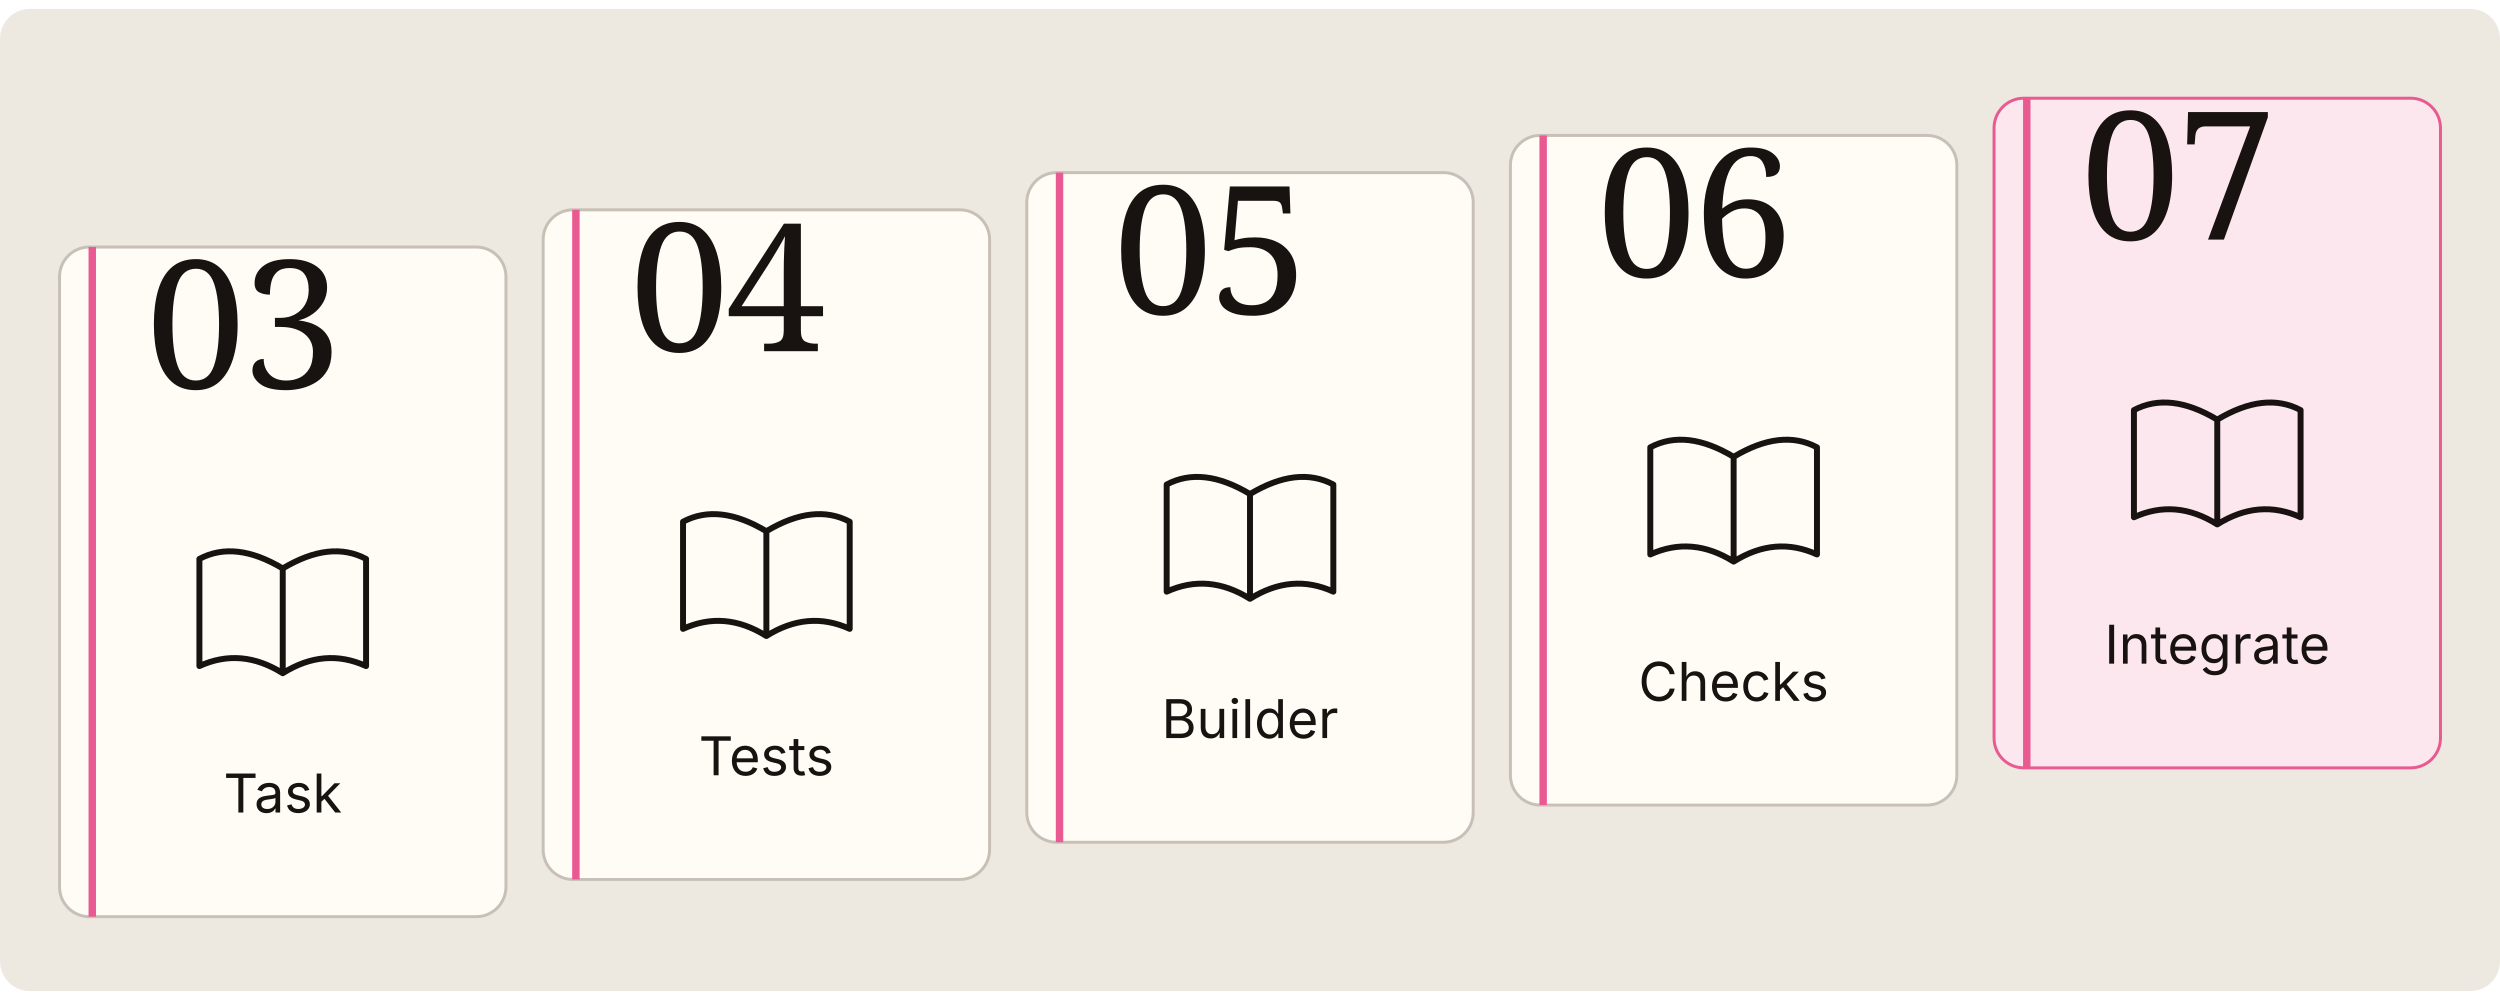
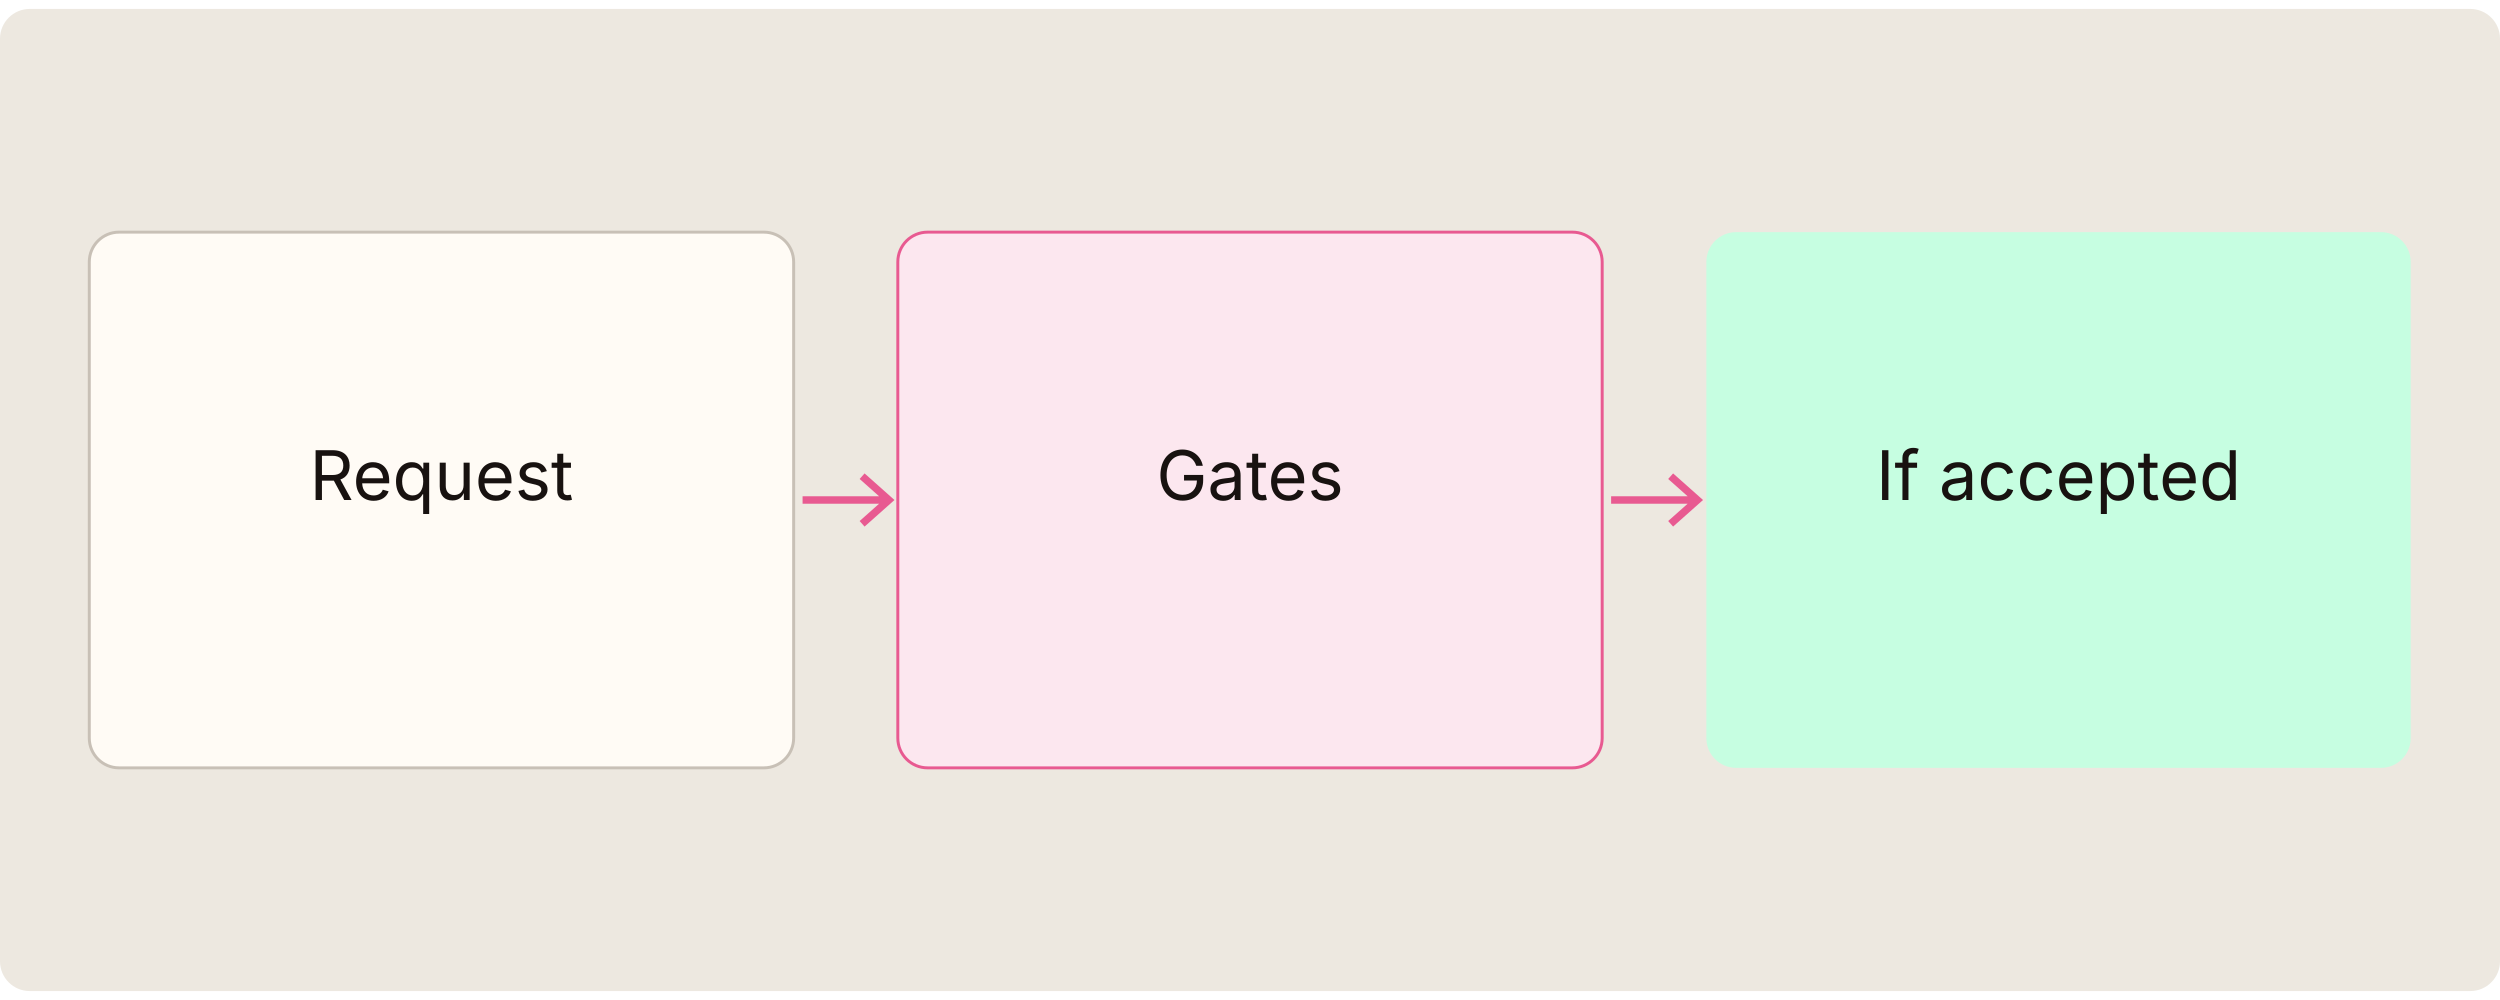
- <svg xmlns="http://www.w3.org/2000/svg" data-slide-visual="" viewBox="0 0 1000 400" role="img" aria-label="Five parts, five chapters" class="pic" preserveAspectRatio="xMidYMid meet" style="fill: rgb(0, 0, 0); fill-opacity: 1; stroke: none; stroke-width: 1px; stroke-opacity: 1; stroke-linecap: butt; stroke-linejoin: miter; stroke-dasharray: none; font-family: Inter, Arial, sans-serif; font-size: 36px; font-weight: 400; font-style: normal; letter-spacing: normal; text-anchor: start; dominant-baseline: auto;">
+ <svg xmlns="http://www.w3.org/2000/svg" data-slide-visual="" viewBox="0 0 1000 400" role="img" aria-label="The gates decide what goes in" class="pic" preserveAspectRatio="xMidYMid meet" style="fill: rgb(0, 0, 0); fill-opacity: 1; stroke: none; stroke-width: 1px; stroke-opacity: 1; stroke-linecap: butt; stroke-linejoin: miter; stroke-dasharray: none; font-family: Inter, Arial, sans-serif; font-size: 36px; font-weight: 400; font-style: normal; letter-spacing: normal; text-anchor: start; dominant-baseline: auto;">
  <g transform="translate(0 3.571429) scale(0.5952381)">
    <rect x="0" y="0" width="1680" height="660" rx="20" style="fill: rgb(237, 232, 224); fill-opacity: 1; stroke: none; stroke-width: 1px; stroke-opacity: 1; stroke-linecap: butt; stroke-linejoin: miter; stroke-dasharray: none; font-family: Inter, Arial, sans-serif; font-size: 36px; font-weight: 400; font-style: normal; letter-spacing: normal; text-anchor: start; dominant-baseline: auto;" />
-     <rect x="40" y="160" width="300" height="450" rx="20" style="fill: rgb(255, 251, 245); fill-opacity: 1; stroke: rgb(200, 192, 182); stroke-width: 2px; stroke-opacity: 1; stroke-linecap: butt; stroke-linejoin: miter; stroke-dasharray: none; font-family: Inter, Arial, sans-serif; font-size: 36px; font-weight: 400; font-style: normal; letter-spacing: normal; text-anchor: start; dominant-baseline: auto;" />
-     <path d="M62 160v450" style="fill: none; fill-opacity: 1; stroke: rgb(232, 90, 145); stroke-width: 5px; stroke-opacity: 1; stroke-linecap: butt; stroke-linejoin: miter; stroke-dasharray: none; font-family: Inter, Arial, sans-serif; font-size: 36px; font-weight: 400; font-style: normal; letter-spacing: normal; text-anchor: start; dominant-baseline: auto;" />
-     <text x="98" y="255" text-anchor="start" font-size="120" style="fill: rgb(24, 18, 16); fill-opacity: 1; stroke: none; stroke-width: 1px; stroke-opacity: 1; stroke-linecap: butt; stroke-linejoin: miter; stroke-dasharray: none; font-family: Newsreader, Georgia, serif; font-size: 120px; font-weight: 400; font-style: normal; letter-spacing: -2.4px; text-anchor: start; dominant-baseline: auto;">03</text>
-     <g transform="translate(190 400) scale(0.8)" style="fill: rgb(0, 0, 0); fill-opacity: 1; stroke: none; stroke-width: 1px; stroke-opacity: 1; stroke-linecap: butt; stroke-linejoin: miter; stroke-dasharray: none; font-family: Inter, Arial, sans-serif; font-size: 36px; font-weight: 400; font-style: normal; letter-spacing: normal; text-anchor: start; dominant-baseline: auto;">
-       <path d="M0-30q-40-24-70-8v90q35-16 70 6 35-22 70-6v-90q-30-16-70 8v88" style="fill: none; fill-opacity: 1; stroke: rgb(24, 18, 16); stroke-width: 5px; stroke-opacity: 1; stroke-linecap: round; stroke-linejoin: round; stroke-dasharray: none; font-family: Inter, Arial, sans-serif; font-size: 36px; font-weight: 400; font-style: normal; letter-spacing: normal; text-anchor: start; dominant-baseline: auto;" />
+     <rect x="60" y="150" width="473.333" height="360" rx="20" style="fill: rgb(255, 251, 245); fill-opacity: 1; stroke: rgb(200, 192, 182); stroke-width: 2px; stroke-opacity: 1; stroke-linecap: butt; stroke-linejoin: miter; stroke-dasharray: none; font-family: Inter, Arial, sans-serif; font-size: 36px; font-weight: 400; font-style: normal; letter-spacing: normal; text-anchor: start; dominant-baseline: auto;" />
+     <text x="296.667" y="330" text-anchor="middle" font-size="46" style="fill: rgb(24, 18, 16); fill-opacity: 1; stroke: none; stroke-width: 1px; stroke-opacity: 1; stroke-linecap: butt; stroke-linejoin: miter; stroke-dasharray: none; font-family: Inter, Arial, sans-serif; font-size: 46px; font-weight: 400; font-style: normal; letter-spacing: normal; text-anchor: middle; dominant-baseline: auto;">Request</text>
+     <g class="step" data-s="1">
+       <path d="M539.333 330h58m-18 -16 18 16-18 16" style="fill: none; fill-opacity: 1; stroke: rgb(232, 90, 145); stroke-width: 5px; stroke-opacity: 1; stroke-linecap: butt; stroke-linejoin: miter; stroke-dasharray: none; font-family: Inter, Arial, sans-serif; font-size: 36px; font-weight: 400; font-style: normal; letter-spacing: normal; text-anchor: start; dominant-baseline: auto;" />
    </g>
-     <text x="190" y="540" text-anchor="middle" font-size="36" style="fill: rgb(24, 18, 16); fill-opacity: 1; stroke: none; stroke-width: 1px; stroke-opacity: 1; stroke-linecap: butt; stroke-linejoin: miter; stroke-dasharray: none; font-family: Inter, Arial, sans-serif; font-size: 36px; font-weight: 400; font-style: normal; letter-spacing: normal; text-anchor: middle; dominant-baseline: auto;">Task</text>
-     <rect x="365" y="135" width="300" height="450" rx="20" style="fill: rgb(255, 251, 245); fill-opacity: 1; stroke: rgb(200, 192, 182); stroke-width: 2px; stroke-opacity: 1; stroke-linecap: butt; stroke-linejoin: miter; stroke-dasharray: none; font-family: Inter, Arial, sans-serif; font-size: 36px; font-weight: 400; font-style: normal; letter-spacing: normal; text-anchor: start; dominant-baseline: auto;" />
+     <rect x="603.333" y="150" width="473.333" height="360" rx="20" style="fill: rgb(252, 231, 239); fill-opacity: 1; stroke: rgb(232, 90, 145); stroke-width: 2px; stroke-opacity: 1; stroke-linecap: butt; stroke-linejoin: miter; stroke-dasharray: none; font-family: Inter, Arial, sans-serif; font-size: 36px; font-weight: 400; font-style: normal; letter-spacing: normal; text-anchor: start; dominant-baseline: auto;" />
    <g class="step" data-s="1">
-       <path d="M387 135v450" style="fill: none; fill-opacity: 1; stroke: rgb(232, 90, 145); stroke-width: 5px; stroke-opacity: 1; stroke-linecap: butt; stroke-linejoin: miter; stroke-dasharray: none; font-family: Inter, Arial, sans-serif; font-size: 36px; font-weight: 400; font-style: normal; letter-spacing: normal; text-anchor: start; dominant-baseline: auto;" />
+       <text x="840" y="330" text-anchor="middle" font-size="46" style="fill: rgb(24, 18, 16); fill-opacity: 1; stroke: none; stroke-width: 1px; stroke-opacity: 1; stroke-linecap: butt; stroke-linejoin: miter; stroke-dasharray: none; font-family: Inter, Arial, sans-serif; font-size: 46px; font-weight: 400; font-style: normal; letter-spacing: normal; text-anchor: middle; dominant-baseline: auto;">Gates</text>
    </g>
    <g class="step" data-s="1">
-       <text x="423" y="230" text-anchor="start" font-size="120" style="fill: rgb(24, 18, 16); fill-opacity: 1; stroke: none; stroke-width: 1px; stroke-opacity: 1; stroke-linecap: butt; stroke-linejoin: miter; stroke-dasharray: none; font-family: Newsreader, Georgia, serif; font-size: 120px; font-weight: 400; font-style: normal; letter-spacing: -2.4px; text-anchor: start; dominant-baseline: auto;">04</text>
+       <path d="M1082.667 330h58m-18 -16 18 16-18 16" style="fill: none; fill-opacity: 1; stroke: rgb(232, 90, 145); stroke-width: 5px; stroke-opacity: 1; stroke-linecap: butt; stroke-linejoin: miter; stroke-dasharray: none; font-family: Inter, Arial, sans-serif; font-size: 36px; font-weight: 400; font-style: normal; letter-spacing: normal; text-anchor: start; dominant-baseline: auto;" />
    </g>
-     <g class="step" data-s="1">
-       <g transform="translate(515 375) scale(0.8)" style="fill: rgb(0, 0, 0); fill-opacity: 1; stroke: none; stroke-width: 1px; stroke-opacity: 1; stroke-linecap: butt; stroke-linejoin: miter; stroke-dasharray: none; font-family: Inter, Arial, sans-serif; font-size: 36px; font-weight: 400; font-style: normal; letter-spacing: normal; text-anchor: start; dominant-baseline: auto;">
-         <path d="M0-30q-40-24-70-8v90q35-16 70 6 35-22 70-6v-90q-30-16-70 8v88" style="fill: none; fill-opacity: 1; stroke: rgb(24, 18, 16); stroke-width: 5px; stroke-opacity: 1; stroke-linecap: round; stroke-linejoin: round; stroke-dasharray: none; font-family: Inter, Arial, sans-serif; font-size: 36px; font-weight: 400; font-style: normal; letter-spacing: normal; text-anchor: start; dominant-baseline: auto;" />
-       </g>
-     </g>
-     <g class="step" data-s="1">
-       <text x="515" y="515" text-anchor="middle" font-size="36" style="fill: rgb(24, 18, 16); fill-opacity: 1; stroke: none; stroke-width: 1px; stroke-opacity: 1; stroke-linecap: butt; stroke-linejoin: miter; stroke-dasharray: none; font-family: Inter, Arial, sans-serif; font-size: 36px; font-weight: 400; font-style: normal; letter-spacing: normal; text-anchor: middle; dominant-baseline: auto;">Tests</text>
-     </g>
-     <rect x="690" y="110" width="300" height="450" rx="20" style="fill: rgb(255, 251, 245); fill-opacity: 1; stroke: rgb(200, 192, 182); stroke-width: 2px; stroke-opacity: 1; stroke-linecap: butt; stroke-linejoin: miter; stroke-dasharray: none; font-family: Inter, Arial, sans-serif; font-size: 36px; font-weight: 400; font-style: normal; letter-spacing: normal; text-anchor: start; dominant-baseline: auto;" />
+     <rect x="1146.667" y="150" width="473.333" height="360" rx="20" style="fill: rgb(198, 254, 225); fill-opacity: 1; stroke: none; stroke-width: 1px; stroke-opacity: 1; stroke-linecap: butt; stroke-linejoin: miter; stroke-dasharray: none; font-family: Inter, Arial, sans-serif; font-size: 36px; font-weight: 400; font-style: normal; letter-spacing: normal; text-anchor: start; dominant-baseline: auto;" />
    <g class="step" data-s="2">
-       <path d="M712 110v450" style="fill: none; fill-opacity: 1; stroke: rgb(232, 90, 145); stroke-width: 5px; stroke-opacity: 1; stroke-linecap: butt; stroke-linejoin: miter; stroke-dasharray: none; font-family: Inter, Arial, sans-serif; font-size: 36px; font-weight: 400; font-style: normal; letter-spacing: normal; text-anchor: start; dominant-baseline: auto;" />
-     </g>
-     <g class="step" data-s="2">
-       <text x="748" y="205" text-anchor="start" font-size="120" style="fill: rgb(24, 18, 16); fill-opacity: 1; stroke: none; stroke-width: 1px; stroke-opacity: 1; stroke-linecap: butt; stroke-linejoin: miter; stroke-dasharray: none; font-family: Newsreader, Georgia, serif; font-size: 120px; font-weight: 400; font-style: normal; letter-spacing: -2.4px; text-anchor: start; dominant-baseline: auto;">05</text>
-     </g>
-     <g class="step" data-s="2">
-       <g transform="translate(840 350) scale(0.8)" style="fill: rgb(0, 0, 0); fill-opacity: 1; stroke: none; stroke-width: 1px; stroke-opacity: 1; stroke-linecap: butt; stroke-linejoin: miter; stroke-dasharray: none; font-family: Inter, Arial, sans-serif; font-size: 36px; font-weight: 400; font-style: normal; letter-spacing: normal; text-anchor: start; dominant-baseline: auto;">
-         <path d="M0-30q-40-24-70-8v90q35-16 70 6 35-22 70-6v-90q-30-16-70 8v88" style="fill: none; fill-opacity: 1; stroke: rgb(24, 18, 16); stroke-width: 5px; stroke-opacity: 1; stroke-linecap: round; stroke-linejoin: round; stroke-dasharray: none; font-family: Inter, Arial, sans-serif; font-size: 36px; font-weight: 400; font-style: normal; letter-spacing: normal; text-anchor: start; dominant-baseline: auto;" />
-       </g>
-     </g>
-     <g class="step" data-s="2">
-       <text x="840" y="490" text-anchor="middle" font-size="36" style="fill: rgb(24, 18, 16); fill-opacity: 1; stroke: none; stroke-width: 1px; stroke-opacity: 1; stroke-linecap: butt; stroke-linejoin: miter; stroke-dasharray: none; font-family: Inter, Arial, sans-serif; font-size: 36px; font-weight: 400; font-style: normal; letter-spacing: normal; text-anchor: middle; dominant-baseline: auto;">Builder</text>
-     </g>
-     <rect x="1015" y="85" width="300" height="450" rx="20" style="fill: rgb(255, 251, 245); fill-opacity: 1; stroke: rgb(200, 192, 182); stroke-width: 2px; stroke-opacity: 1; stroke-linecap: butt; stroke-linejoin: miter; stroke-dasharray: none; font-family: Inter, Arial, sans-serif; font-size: 36px; font-weight: 400; font-style: normal; letter-spacing: normal; text-anchor: start; dominant-baseline: auto;" />
-     <g class="step" data-s="3">
-       <path d="M1037 85v450" style="fill: none; fill-opacity: 1; stroke: rgb(232, 90, 145); stroke-width: 5px; stroke-opacity: 1; stroke-linecap: butt; stroke-linejoin: miter; stroke-dasharray: none; font-family: Inter, Arial, sans-serif; font-size: 36px; font-weight: 400; font-style: normal; letter-spacing: normal; text-anchor: start; dominant-baseline: auto;" />
-     </g>
-     <g class="step" data-s="3">
-       <text x="1073" y="180" text-anchor="start" font-size="120" style="fill: rgb(24, 18, 16); fill-opacity: 1; stroke: none; stroke-width: 1px; stroke-opacity: 1; stroke-linecap: butt; stroke-linejoin: miter; stroke-dasharray: none; font-family: Newsreader, Georgia, serif; font-size: 120px; font-weight: 400; font-style: normal; letter-spacing: -2.4px; text-anchor: start; dominant-baseline: auto;">06</text>
-     </g>
-     <g class="step" data-s="3">
-       <g transform="translate(1165 325) scale(0.8)" style="fill: rgb(0, 0, 0); fill-opacity: 1; stroke: none; stroke-width: 1px; stroke-opacity: 1; stroke-linecap: butt; stroke-linejoin: miter; stroke-dasharray: none; font-family: Inter, Arial, sans-serif; font-size: 36px; font-weight: 400; font-style: normal; letter-spacing: normal; text-anchor: start; dominant-baseline: auto;">
-         <path d="M0-30q-40-24-70-8v90q35-16 70 6 35-22 70-6v-90q-30-16-70 8v88" style="fill: none; fill-opacity: 1; stroke: rgb(24, 18, 16); stroke-width: 5px; stroke-opacity: 1; stroke-linecap: round; stroke-linejoin: round; stroke-dasharray: none; font-family: Inter, Arial, sans-serif; font-size: 36px; font-weight: 400; font-style: normal; letter-spacing: normal; text-anchor: start; dominant-baseline: auto;" />
-       </g>
-     </g>
-     <g class="step" data-s="3">
-       <text x="1165" y="465" text-anchor="middle" font-size="36" style="fill: rgb(24, 18, 16); fill-opacity: 1; stroke: none; stroke-width: 1px; stroke-opacity: 1; stroke-linecap: butt; stroke-linejoin: miter; stroke-dasharray: none; font-family: Inter, Arial, sans-serif; font-size: 36px; font-weight: 400; font-style: normal; letter-spacing: normal; text-anchor: middle; dominant-baseline: auto;">Checks</text>
-     </g>
-     <rect x="1340" y="60" width="300" height="450" rx="20" style="fill: rgb(252, 231, 239); fill-opacity: 1; stroke: rgb(232, 90, 145); stroke-width: 2px; stroke-opacity: 1; stroke-linecap: butt; stroke-linejoin: miter; stroke-dasharray: none; font-family: Inter, Arial, sans-serif; font-size: 36px; font-weight: 400; font-style: normal; letter-spacing: normal; text-anchor: start; dominant-baseline: auto;" />
-     <g class="step" data-s="4">
-       <path d="M1362 60v450" style="fill: none; fill-opacity: 1; stroke: rgb(232, 90, 145); stroke-width: 5px; stroke-opacity: 1; stroke-linecap: butt; stroke-linejoin: miter; stroke-dasharray: none; font-family: Inter, Arial, sans-serif; font-size: 36px; font-weight: 400; font-style: normal; letter-spacing: normal; text-anchor: start; dominant-baseline: auto;" />
-     </g>
-     <g class="step" data-s="4">
-       <text x="1398" y="155" text-anchor="start" font-size="120" style="fill: rgb(24, 18, 16); fill-opacity: 1; stroke: none; stroke-width: 1px; stroke-opacity: 1; stroke-linecap: butt; stroke-linejoin: miter; stroke-dasharray: none; font-family: Newsreader, Georgia, serif; font-size: 120px; font-weight: 400; font-style: normal; letter-spacing: -2.4px; text-anchor: start; dominant-baseline: auto;">07</text>
-     </g>
-     <g class="step" data-s="4">
-       <g transform="translate(1490 300) scale(0.8)" style="fill: rgb(0, 0, 0); fill-opacity: 1; stroke: none; stroke-width: 1px; stroke-opacity: 1; stroke-linecap: butt; stroke-linejoin: miter; stroke-dasharray: none; font-family: Inter, Arial, sans-serif; font-size: 36px; font-weight: 400; font-style: normal; letter-spacing: normal; text-anchor: start; dominant-baseline: auto;">
-         <path d="M0-30q-40-24-70-8v90q35-16 70 6 35-22 70-6v-90q-30-16-70 8v88" style="fill: none; fill-opacity: 1; stroke: rgb(24, 18, 16); stroke-width: 5px; stroke-opacity: 1; stroke-linecap: round; stroke-linejoin: round; stroke-dasharray: none; font-family: Inter, Arial, sans-serif; font-size: 36px; font-weight: 400; font-style: normal; letter-spacing: normal; text-anchor: start; dominant-baseline: auto;" />
-       </g>
-     </g>
-     <g class="step" data-s="4">
-       <text x="1490" y="440" text-anchor="middle" font-size="36" style="fill: rgb(24, 18, 16); fill-opacity: 1; stroke: none; stroke-width: 1px; stroke-opacity: 1; stroke-linecap: butt; stroke-linejoin: miter; stroke-dasharray: none; font-family: Inter, Arial, sans-serif; font-size: 36px; font-weight: 400; font-style: normal; letter-spacing: normal; text-anchor: middle; dominant-baseline: auto;">Integrate</text>
+       <text x="1383.333" y="330" text-anchor="middle" font-size="46" style="fill: rgb(24, 18, 16); fill-opacity: 1; stroke: none; stroke-width: 1px; stroke-opacity: 1; stroke-linecap: butt; stroke-linejoin: miter; stroke-dasharray: none; font-family: Inter, Arial, sans-serif; font-size: 46px; font-weight: 400; font-style: normal; letter-spacing: normal; text-anchor: middle; dominant-baseline: auto;">If accepted</text>
    </g>
  </g>
</svg>
